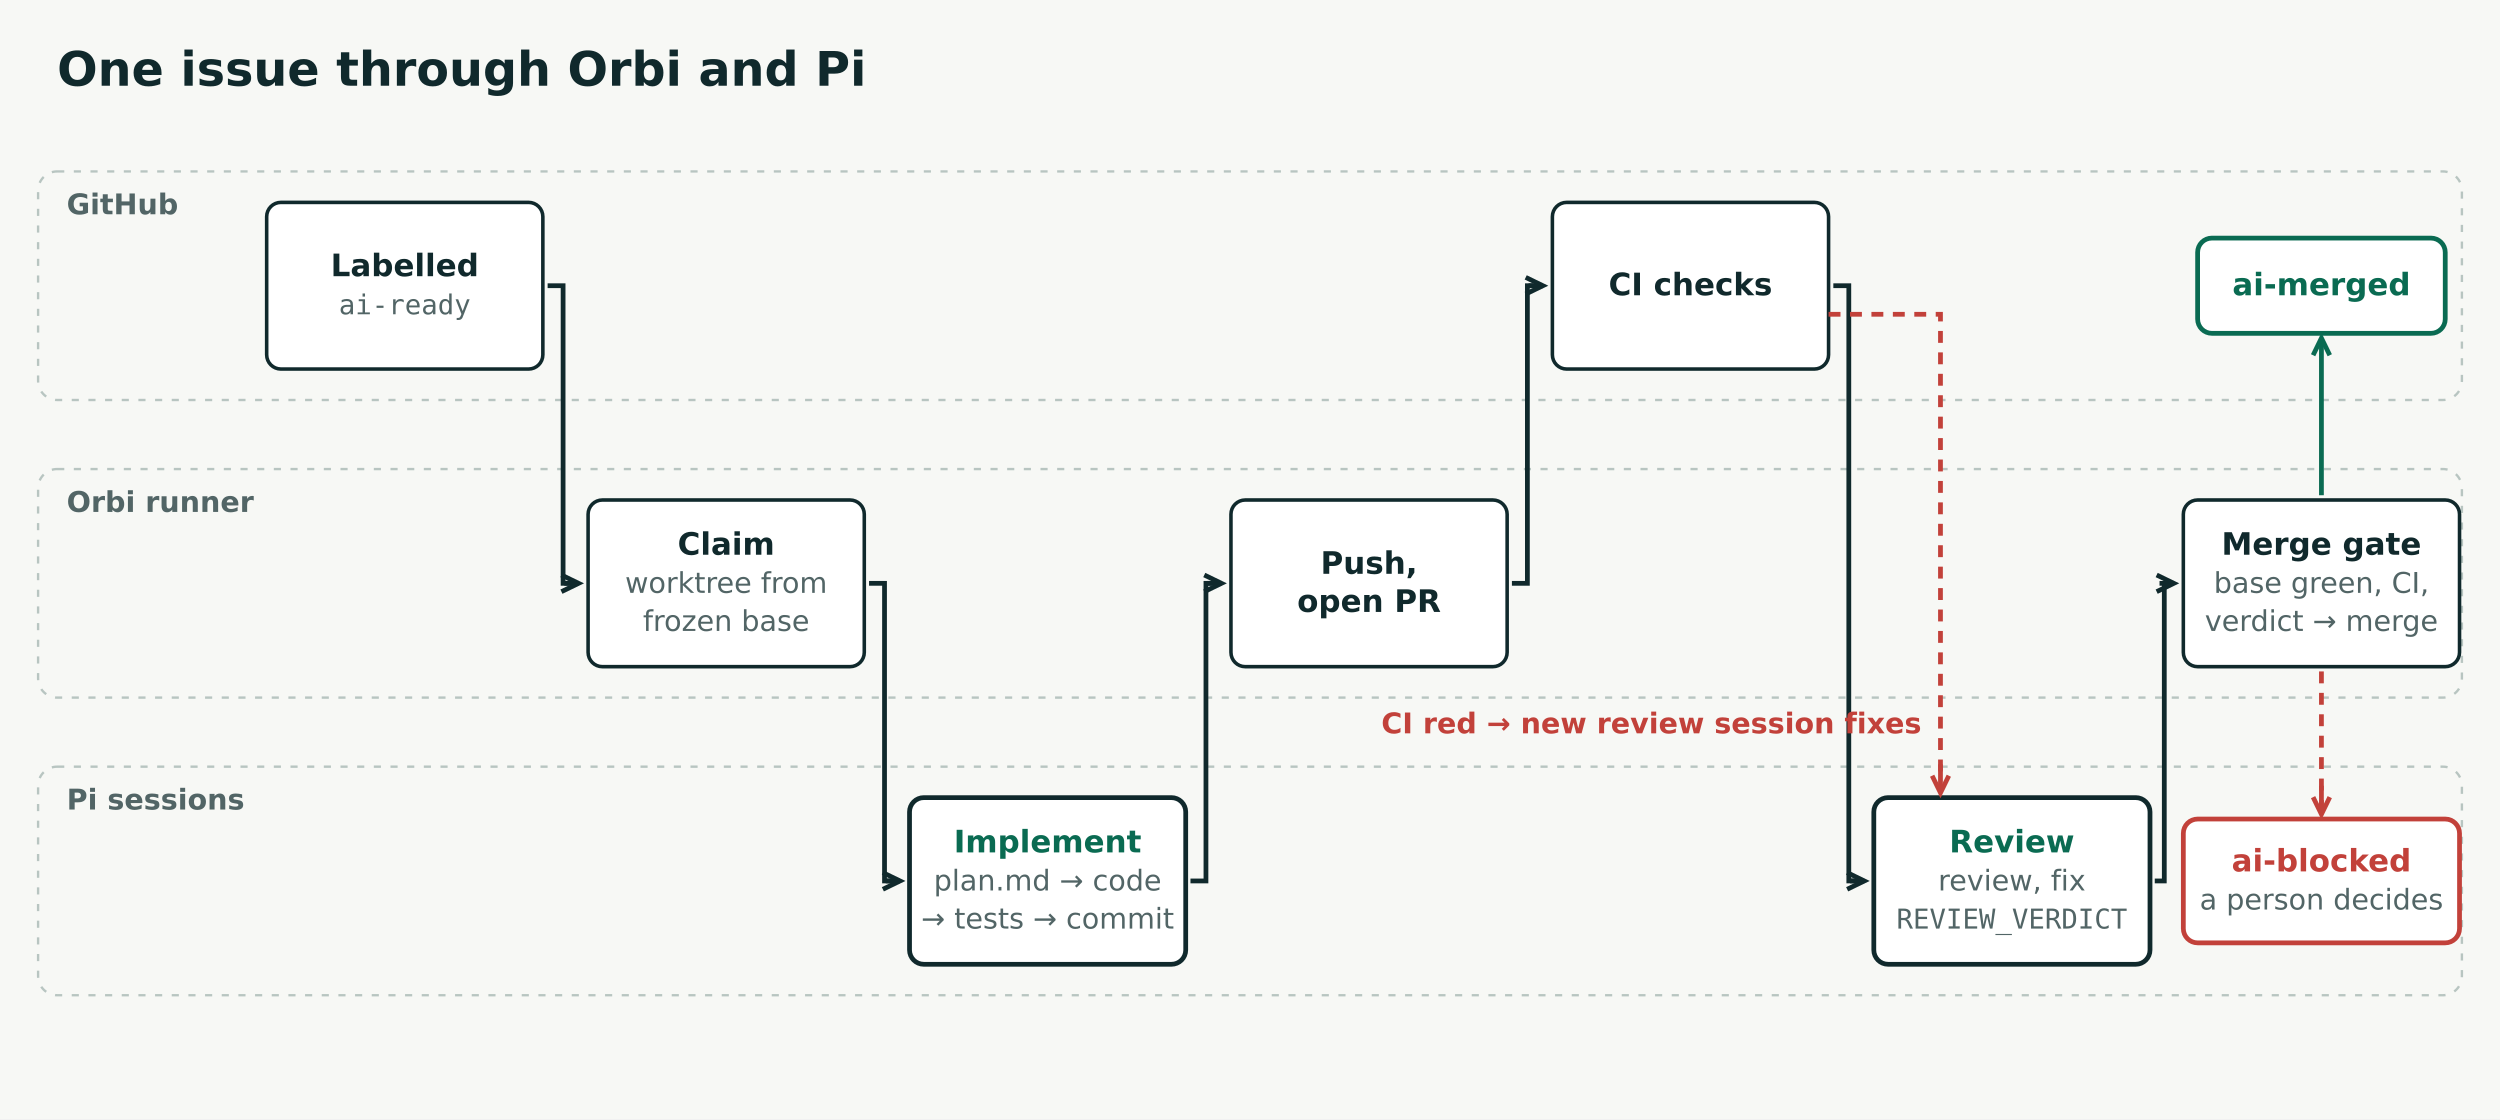
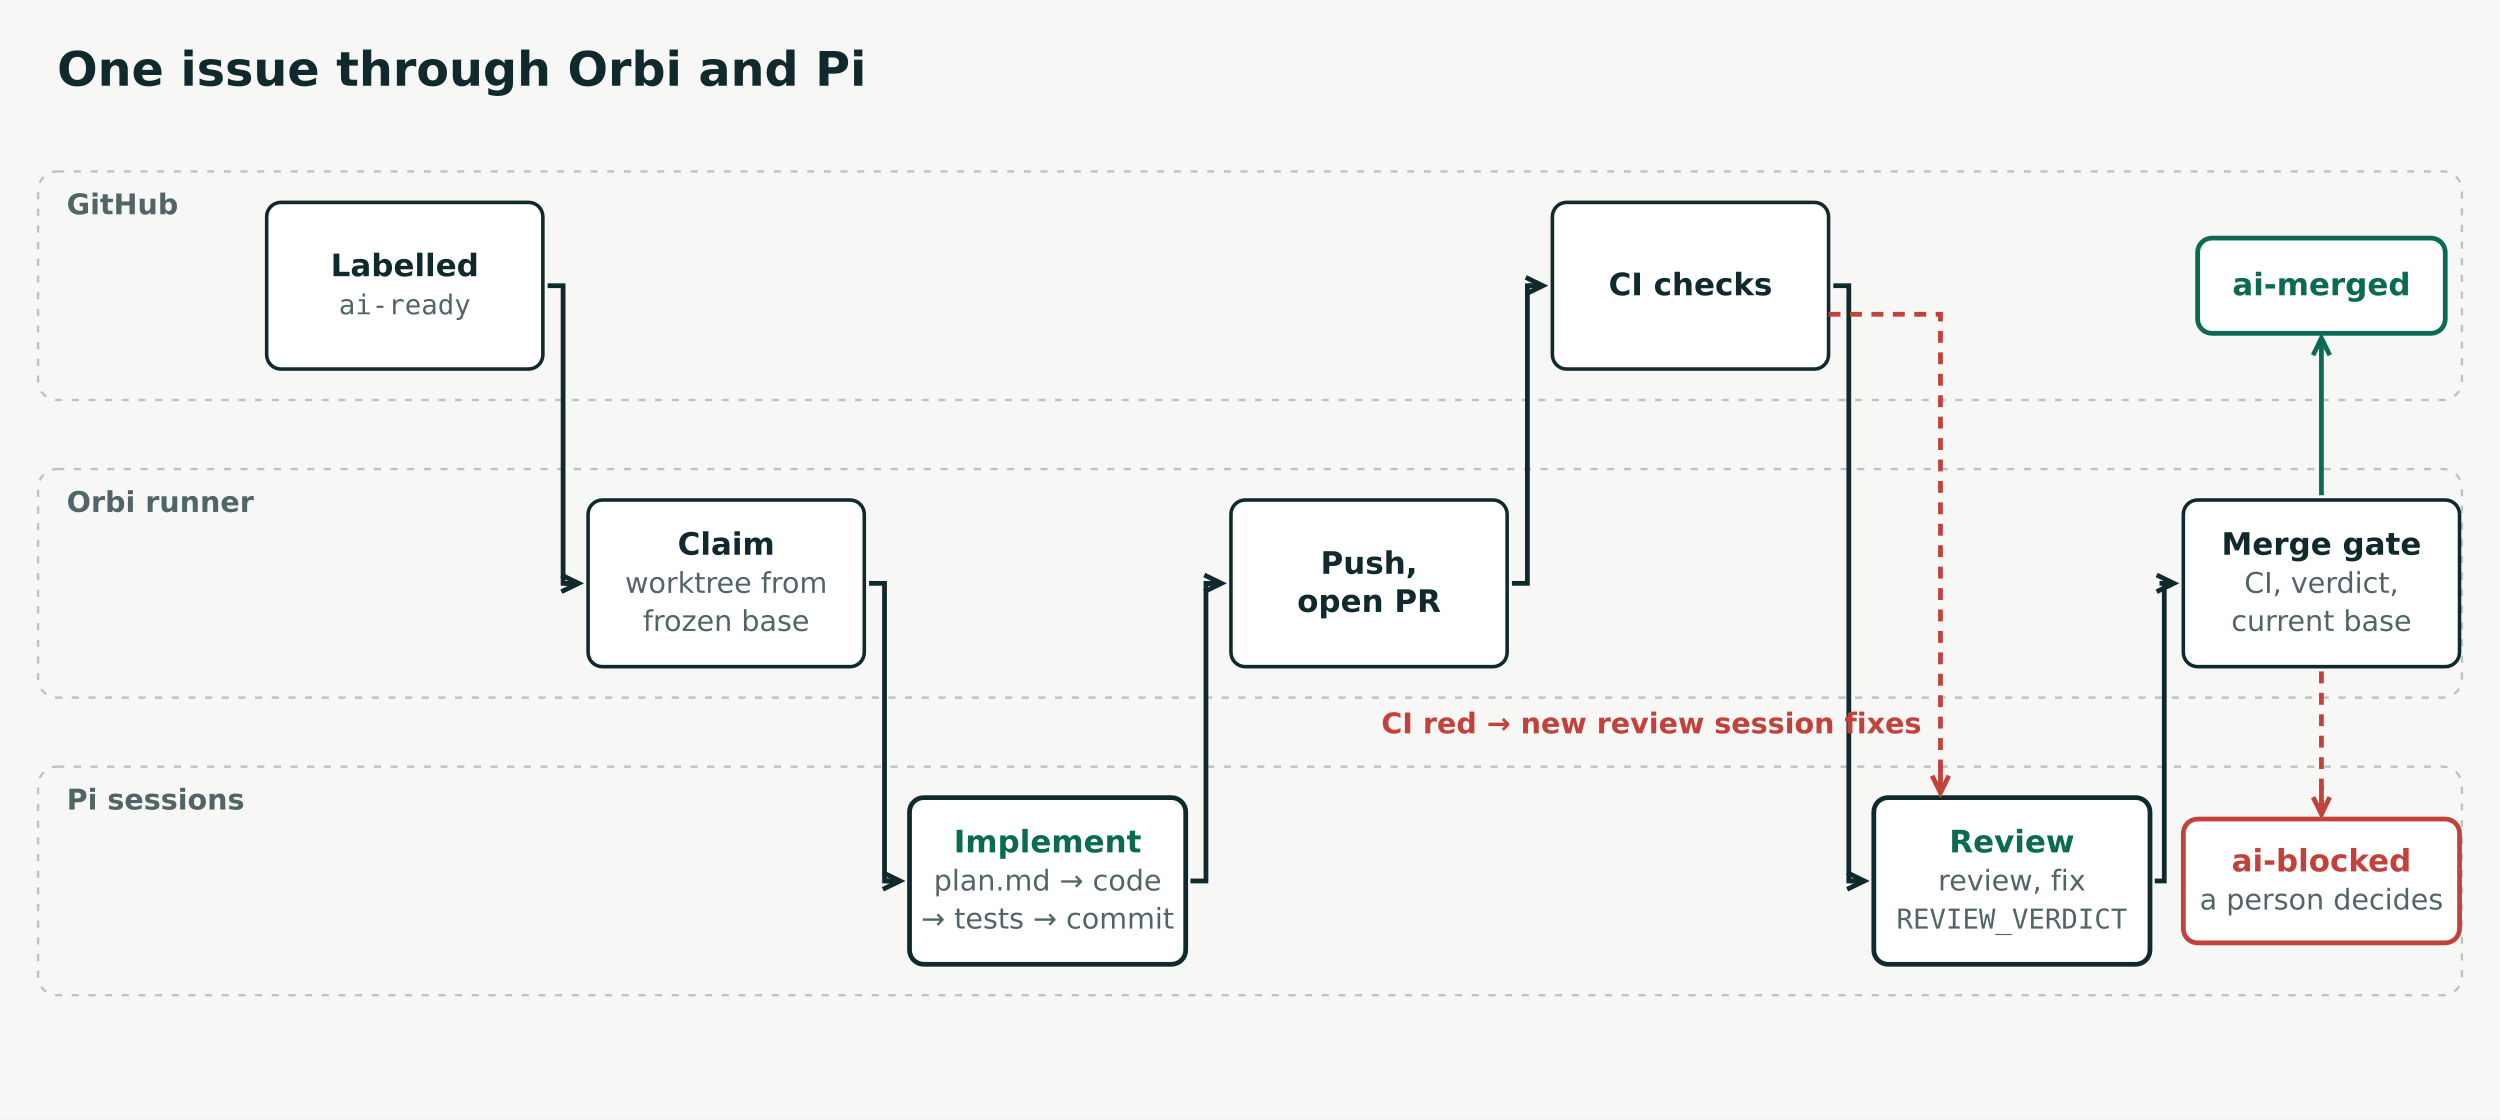
<svg xmlns="http://www.w3.org/2000/svg" viewBox="0 0 1050 470" width="1050" height="470" role="img" aria-label="One issue through Orbi and Pi">
  <rect width="1050" height="470" fill="#f7f8f5" />
  <text x="24" y="36" font-family="Instrument Sans, DejaVu Sans, PingFang SC, Noto Sans CJK SC, sans-serif" font-size="20" fill="#10292c" text-anchor="start" font-weight="700">One issue through Orbi and Pi</text>
  <rect x="16" y="72.0" width="1018" height="96" fill="none" stroke="#b8c5c1" stroke-width="1" stroke-dasharray="3 4" rx="8" />
  <text x="28" y="90.0" font-family="Instrument Sans, DejaVu Sans, PingFang SC, Noto Sans CJK SC, sans-serif" font-size="12" fill="#526566" text-anchor="start" font-weight="700">GitHub</text>
  <rect x="16" y="197.0" width="1018" height="96" fill="none" stroke="#b8c5c1" stroke-width="1" stroke-dasharray="3 4" rx="8" />
  <text x="28" y="215.0" font-family="Instrument Sans, DejaVu Sans, PingFang SC, Noto Sans CJK SC, sans-serif" font-size="12" fill="#526566" text-anchor="start" font-weight="700">Orbi runner</text>
  <rect x="16" y="322.0" width="1018" height="96" fill="none" stroke="#b8c5c1" stroke-width="1" stroke-dasharray="3 4" rx="8" />
  <text x="28" y="340.0" font-family="Instrument Sans, DejaVu Sans, PingFang SC, Noto Sans CJK SC, sans-serif" font-size="12" fill="#526566" text-anchor="start" font-weight="700">Pi sessions</text>
  <rect x="112.0" y="85.0" width="116" height="70" fill="#ffffff" stroke="#10292c" stroke-width="1.5" rx="6" />
  <text x="170" y="116" font-family="Instrument Sans, DejaVu Sans, PingFang SC, Noto Sans CJK SC, sans-serif" font-size="13" fill="#10292c" text-anchor="middle" font-weight="700">Labelled</text>
  <text x="170" y="132" font-family="IBM Plex Mono, DejaVu Sans Mono, monospace" font-size="11.5" fill="#526566" text-anchor="middle" font-weight="400">ai-ready</text>
  <rect x="247.0" y="210.0" width="116" height="70" fill="#ffffff" stroke="#10292c" stroke-width="1.5" rx="6" />
  <text x="305" y="233" font-family="Instrument Sans, DejaVu Sans, PingFang SC, Noto Sans CJK SC, sans-serif" font-size="13" fill="#10292c" text-anchor="middle" font-weight="700">Claim</text>
  <text x="305" y="249" font-family="Instrument Sans, DejaVu Sans, PingFang SC, Noto Sans CJK SC, sans-serif" font-size="12" fill="#526566" text-anchor="middle" font-weight="400">worktree from</text>
  <text x="305" y="265" font-family="Instrument Sans, DejaVu Sans, PingFang SC, Noto Sans CJK SC, sans-serif" font-size="12" fill="#526566" text-anchor="middle" font-weight="400">frozen base</text>
  <rect x="382.0" y="335.0" width="116" height="70" fill="#ffffff" stroke="#10292c" stroke-width="2" rx="6" />
  <text x="440" y="358" font-family="Instrument Sans, DejaVu Sans, PingFang SC, Noto Sans CJK SC, sans-serif" font-size="13" fill="#0a6b52" text-anchor="middle" font-weight="700">Implement</text>
  <text x="440" y="374" font-family="Instrument Sans, DejaVu Sans, PingFang SC, Noto Sans CJK SC, sans-serif" font-size="12" fill="#526566" text-anchor="middle" font-weight="400">plan.md → code</text>
  <text x="440" y="390" font-family="Instrument Sans, DejaVu Sans, PingFang SC, Noto Sans CJK SC, sans-serif" font-size="12" fill="#526566" text-anchor="middle" font-weight="400">→ tests → commit</text>
  <rect x="517.0" y="210.0" width="116" height="70" fill="#ffffff" stroke="#10292c" stroke-width="1.5" rx="6" />
  <text x="575" y="241" font-family="Instrument Sans, DejaVu Sans, PingFang SC, Noto Sans CJK SC, sans-serif" font-size="13" fill="#10292c" text-anchor="middle" font-weight="700">Push,</text>
  <text x="575" y="257" font-family="Instrument Sans, DejaVu Sans, PingFang SC, Noto Sans CJK SC, sans-serif" font-size="13" fill="#10292c" text-anchor="middle" font-weight="700">open PR</text>
  <rect x="652.0" y="85.0" width="116" height="70" fill="#ffffff" stroke="#10292c" stroke-width="1.5" rx="6" />
  <text x="710" y="124" font-family="Instrument Sans, DejaVu Sans, PingFang SC, Noto Sans CJK SC, sans-serif" font-size="13" fill="#10292c" text-anchor="middle" font-weight="700">CI checks</text>
  <rect x="787.0" y="335.0" width="116" height="70" fill="#ffffff" stroke="#10292c" stroke-width="2" rx="6" />
  <text x="845" y="358" font-family="Instrument Sans, DejaVu Sans, PingFang SC, Noto Sans CJK SC, sans-serif" font-size="13" fill="#0a6b52" text-anchor="middle" font-weight="700">Review</text>
  <text x="845" y="374" font-family="Instrument Sans, DejaVu Sans, PingFang SC, Noto Sans CJK SC, sans-serif" font-size="12" fill="#526566" text-anchor="middle" font-weight="400">review, fix</text>
  <text x="845" y="390" font-family="IBM Plex Mono, DejaVu Sans Mono, monospace" font-size="11.5" fill="#526566" text-anchor="middle" font-weight="400">REVIEW_VERDICT</text>
  <rect x="917.0" y="210.0" width="116" height="70" fill="#ffffff" stroke="#10292c" stroke-width="1.5" rx="6" />
  <text x="975" y="233" font-family="Instrument Sans, DejaVu Sans, PingFang SC, Noto Sans CJK SC, sans-serif" font-size="13" fill="#10292c" text-anchor="middle" font-weight="700">Merge gate</text>
-   <text x="975" y="249" font-family="Instrument Sans, DejaVu Sans, PingFang SC, Noto Sans CJK SC, sans-serif" font-size="12" fill="#526566" text-anchor="middle" font-weight="400">base green, CI,</text>
-   <text x="975" y="265" font-family="Instrument Sans, DejaVu Sans, PingFang SC, Noto Sans CJK SC, sans-serif" font-size="12" fill="#526566" text-anchor="middle" font-weight="400">verdict → merge</text>
+   <text x="975" y="249" font-family="Instrument Sans, DejaVu Sans, PingFang SC, Noto Sans CJK SC, sans-serif" font-size="12" fill="#526566" text-anchor="middle" font-weight="400">CI, verdict,</text>
+   <text x="975" y="265" font-family="Instrument Sans, DejaVu Sans, PingFang SC, Noto Sans CJK SC, sans-serif" font-size="12" fill="#526566" text-anchor="middle" font-weight="400">current base</text>
  <path d="M230.0 120.0 H236.5 V245.0 H239.0" fill="none" stroke="#10292c" stroke-width="2" />
  <path d="M237.0 245.0 L243.0 245.0" fill="none" stroke="#10292c" stroke-width="2" />
  <path d="M235.8 248.5 L243.0 245.0 L235.8 241.5" fill="none" stroke="#10292c" stroke-width="2" />
  <path d="M365.0 245.0 H371.5 V370.0 H374.0" fill="none" stroke="#10292c" stroke-width="2" />
  <path d="M372.0 370.0 L378.0 370.0" fill="none" stroke="#10292c" stroke-width="2" />
  <path d="M370.8 373.5 L378.0 370.0 L370.8 366.5" fill="none" stroke="#10292c" stroke-width="2" />
  <path d="M500.0 370.0 H506.5 V245.0 H509.0" fill="none" stroke="#10292c" stroke-width="2" />
  <path d="M507.0 245.0 L513.0 245.0" fill="none" stroke="#10292c" stroke-width="2" />
  <path d="M505.8 248.5 L513.0 245.0 L505.8 241.5" fill="none" stroke="#10292c" stroke-width="2" />
  <path d="M635.0 245.0 H641.5 V120.0 H644.0" fill="none" stroke="#10292c" stroke-width="2" />
  <path d="M642.0 120.0 L648.0 120.0" fill="none" stroke="#10292c" stroke-width="2" />
  <path d="M640.8 123.5 L648.0 120.0 L640.8 116.5" fill="none" stroke="#10292c" stroke-width="2" />
  <path d="M770.0 120.0 H776.5 V370.0 H779.0" fill="none" stroke="#10292c" stroke-width="2" />
  <path d="M777.0 370.0 L783.0 370.0" fill="none" stroke="#10292c" stroke-width="2" />
  <path d="M775.8 373.5 L783.0 370.0 L775.8 366.5" fill="none" stroke="#10292c" stroke-width="2" />
  <path d="M905.0 370.0 H909.0 V245.0 H909.0" fill="none" stroke="#10292c" stroke-width="2" />
  <path d="M907.0 245.0 L913.0 245.0" fill="none" stroke="#10292c" stroke-width="2" />
  <path d="M905.8 248.5 L913.0 245.0 L905.8 241.5" fill="none" stroke="#10292c" stroke-width="2" />
  <path d="M768.0 132.0 H815.0 V325.0" fill="none" stroke="#c2413a" stroke-width="2" stroke-dasharray="5 4" />
  <path d="M815.0 321.0 L815.0 333.0" fill="none" stroke="#c2413a" stroke-width="2" />
  <path d="M811.5 325.8 L815.0 333.0 L818.5 325.8" fill="none" stroke="#c2413a" stroke-width="2" />
  <text x="807" y="308.0" font-family="Instrument Sans, DejaVu Sans, PingFang SC, Noto Sans CJK SC, sans-serif" font-size="12" fill="#c2413a" text-anchor="end" font-weight="700">CI red → new review session fixes</text>
  <path d="M975.0 208.0 L975.0 142.0" fill="none" stroke="#0a6b52" stroke-width="2" />
  <path d="M978.5 149.2 L975.0 142.0 L971.5 149.2" fill="none" stroke="#0a6b52" stroke-width="2" />
  <rect x="923.0" y="100.0" width="104" height="40" fill="#ffffff" stroke="#0a6b52" stroke-width="2" rx="6" />
  <text x="975" y="124" font-family="Instrument Sans, DejaVu Sans, PingFang SC, Noto Sans CJK SC, sans-serif" font-size="13" fill="#0a6b52" text-anchor="middle" font-weight="700">ai-merged</text>
  <path d="M975.0 282.0 V340.0" fill="none" stroke="#c2413a" stroke-width="2" stroke-dasharray="5 4" />
  <path d="M975.0 330.0 L975.0 342.0" fill="none" stroke="#c2413a" stroke-width="2" />
  <path d="M971.5 334.8 L975.0 342.0 L978.5 334.8" fill="none" stroke="#c2413a" stroke-width="2" />
  <rect x="917.0" y="344.0" width="116" height="52" fill="#ffffff" stroke="#c2413a" stroke-width="2" rx="6" />
  <text x="975" y="366" font-family="Instrument Sans, DejaVu Sans, PingFang SC, Noto Sans CJK SC, sans-serif" font-size="13" fill="#c2413a" text-anchor="middle" font-weight="700">ai-blocked</text>
  <text x="975" y="382" font-family="Instrument Sans, DejaVu Sans, PingFang SC, Noto Sans CJK SC, sans-serif" font-size="12" fill="#526566" text-anchor="middle" font-weight="400">a person decides</text>
</svg>
